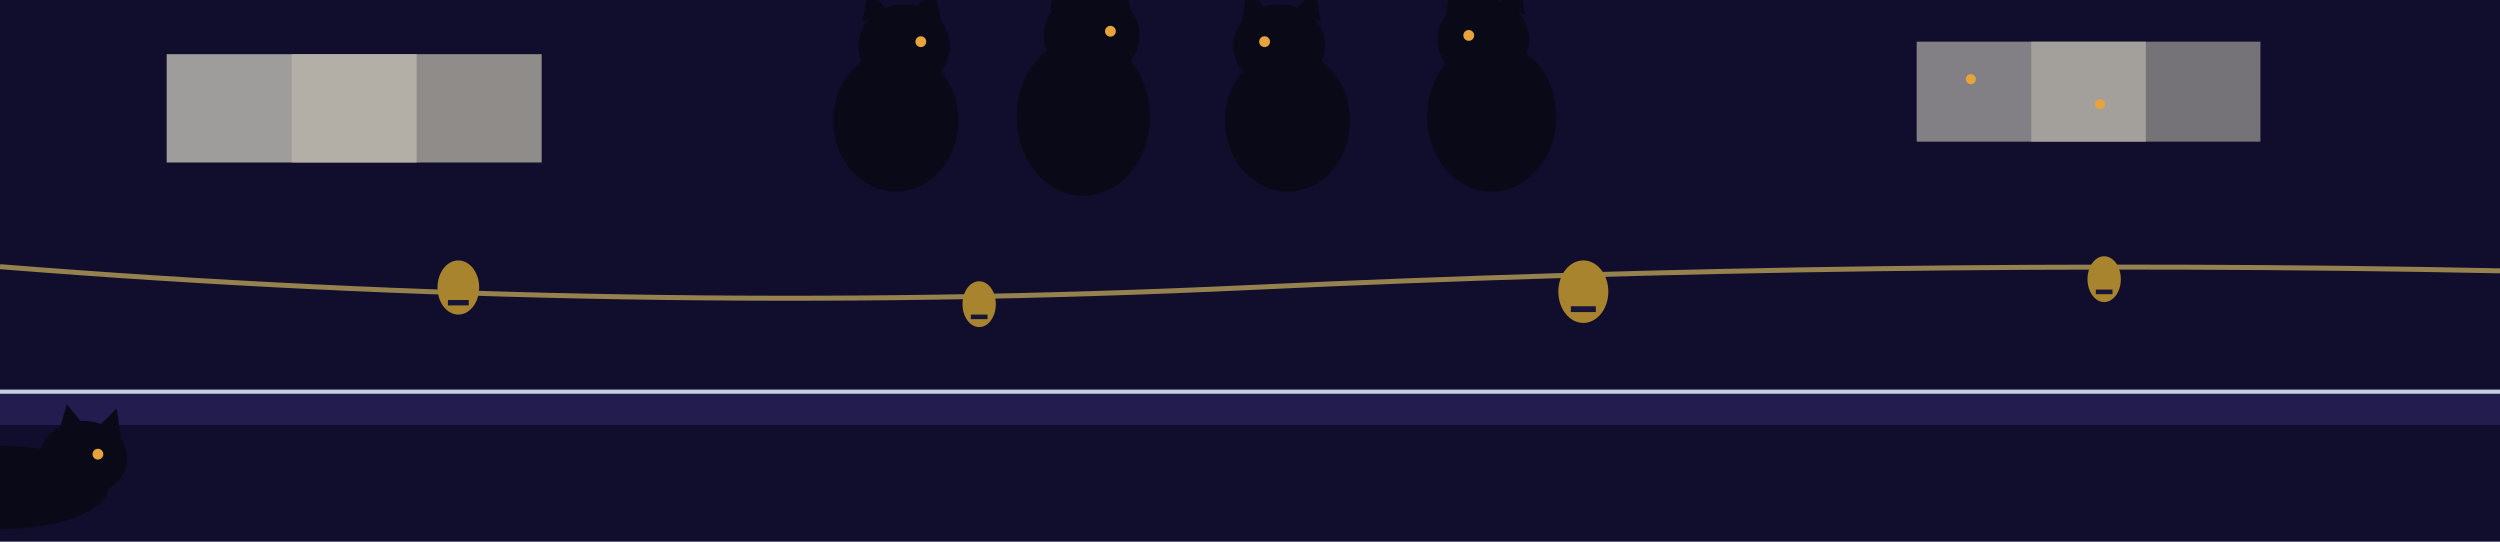
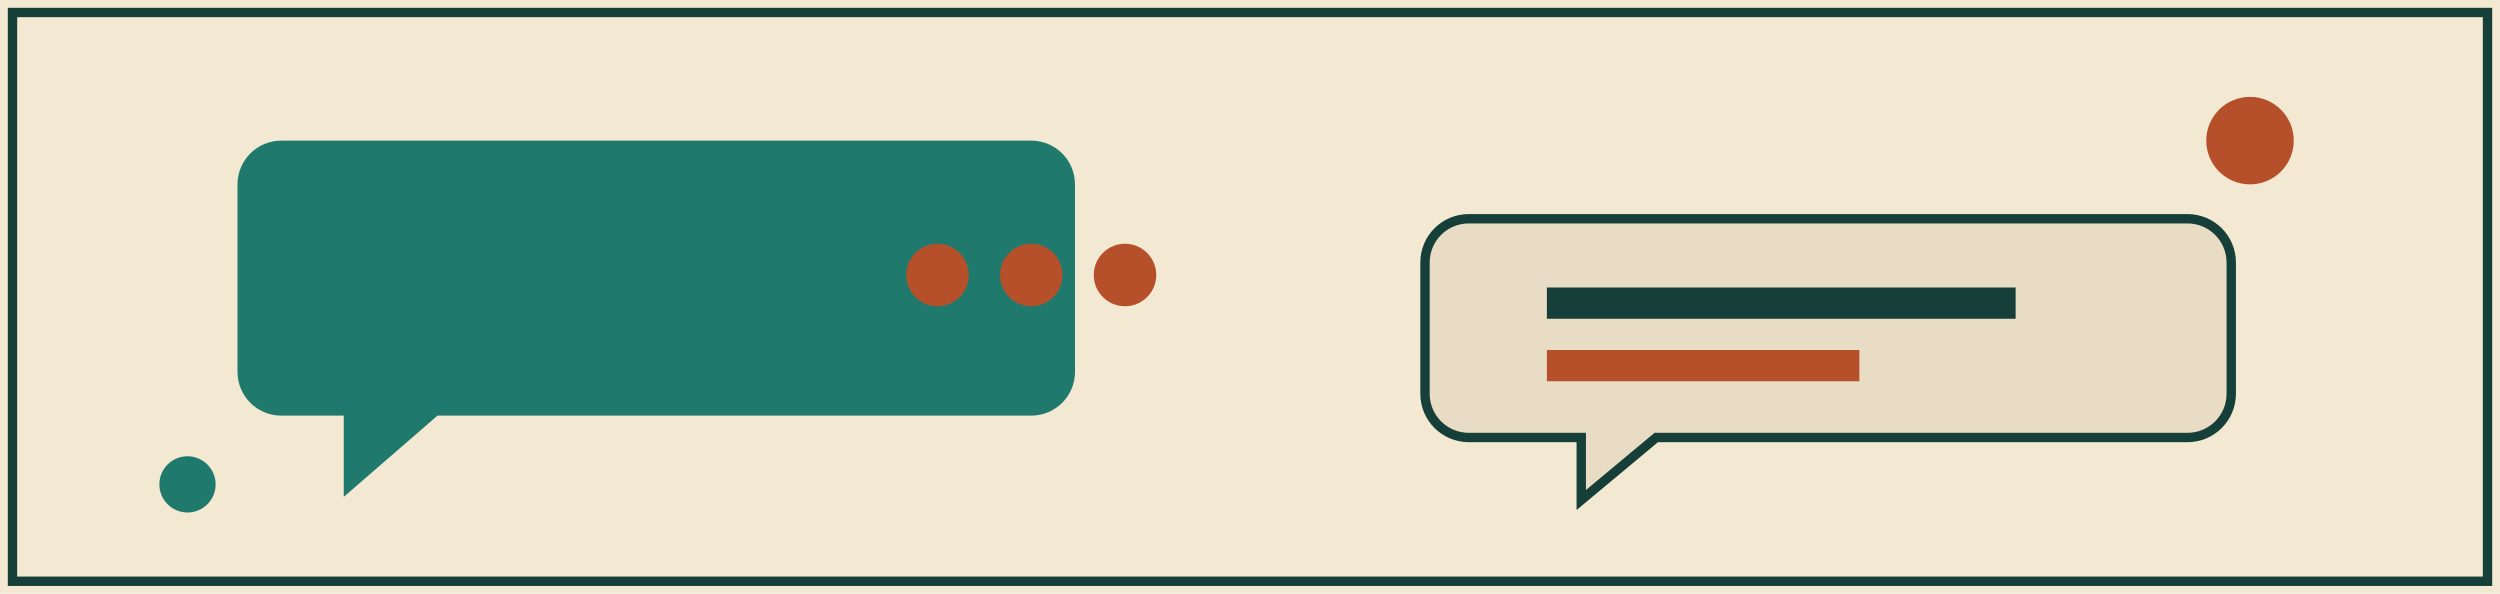
- <svg xmlns="http://www.w3.org/2000/svg" viewBox="0 0 1200 260" width="1200" height="260" role="img" aria-label="A lane at midnight: ledger pages, bells on a cord, the parliament row, and a sleeping cat passing">
-   <rect width="1200" height="260" fill="#100e2c" />
-   <g name="ledger-pages">
-     <g transform="translate(80 26)">
-       <rect width="120" height="52" fill="#cfccc0" opacity="0.75" />
-       <rect x="60" width="120" height="52" fill="#b9b6aa" opacity="0.75" />
-       <g stroke="#6a675e" stroke-width="1.6">
-         <line x1="14" y1="14" x2="46" y2="14" opacity="0">
-           <animate attributeName="opacity" values="0;0.8;0.8;0" dur="11s" repeatCount="indefinite" />
-         </line>
-         <line x1="74" y1="26" x2="106" y2="26" opacity="0">
-           <animate attributeName="opacity" values="0;0.8;0.8;0" dur="11s" begin="3s" repeatCount="indefinite" />
-         </line>
-       </g>
-     </g>
-     <g transform="translate(920 20)">
-       <rect width="110" height="48" fill="#cfccc0" opacity="0.6" />
-       <rect x="55" width="110" height="48" fill="#b9b6aa" opacity="0.6" />
-       <g fill="#e8a43c">
-         <circle cx="26" cy="18" r="2.4">
-           <animate attributeName="opacity" values="1;0.15;1" dur="7s" repeatCount="indefinite" />
-         </circle>
-         <circle cx="88" cy="30" r="2.4">
-           <animate attributeName="opacity" values="1;0.15;1" dur="9s" begin="2s" repeatCount="indefinite" />
-         </circle>
-       </g>
-     </g>
-   </g>
-   <g name="parliament-row" fill="#0a0918">
-     <g transform="translate(430 6)">
-       <ellipse cx="0" cy="52" rx="30" ry="34" />
-       <ellipse cx="4" cy="16" rx="22" ry="20" />
-       <polygon points="-16,4 -13,-12 -3,1" />
-       <polygon points="8,0 18,-13 22,5" />
-       <circle name="eye" cx="12" cy="14" r="2.6" fill="#e8a43c">
-         <animate attributeName="opacity" values="1;1;0;1;1" keyTimes="0;0.86;0.9;0.94;1" dur="19s" repeatCount="indefinite" />
-       </circle>
-     </g>
-     <g transform="translate(520 0)">
-       <ellipse cx="0" cy="56" rx="32" ry="38" />
-       <ellipse cx="4" cy="17" rx="23" ry="21" />
-       <polygon points="-16,5 -13,-12 -3,2" />
-       <polygon points="8,1 19,-13 23,6" />
-       <circle name="eye" cx="13" cy="15" r="2.6" fill="#e8a43c">
-         <animate attributeName="opacity" values="1;1;0;1;1" keyTimes="0;0.86;0.9;0.94;1" dur="19s" repeatCount="indefinite" />
-       </circle>
-     </g>
-     <g transform="translate(618 6)">
-       <ellipse cx="0" cy="52" rx="30" ry="34" />
-       <ellipse cx="-4" cy="16" rx="22" ry="20" />
-       <polygon points="-22,5 -19,-13 -9,1" />
-       <polygon points="3,0 13,-12 16,4" />
-       <circle name="eye" cx="-11" cy="14" r="2.6" fill="#e8a43c">
-         <animate attributeName="opacity" values="1;1;0;1;1" keyTimes="0;0.86;0.9;0.94;1" dur="19s" repeatCount="indefinite" />
-       </circle>
-     </g>
-     <g transform="translate(716 2)">
-       <ellipse cx="0" cy="54" rx="31" ry="36" />
-       <ellipse cx="-4" cy="17" rx="22" ry="20" />
-       <polygon points="-22,5 -19,-13 -9,2" />
-       <polygon points="3,1 13,-12 16,5" />
-       <circle name="eye" cx="-11" cy="15" r="2.6" fill="#e8a43c">
-         <animate attributeName="opacity" values="1;1;0;1;1" keyTimes="0;0.86;0.9;0.94;1" dur="19s" repeatCount="indefinite" />
-       </circle>
-     </g>
-   </g>
-   <path name="bell-cord" d="M0 128 Q 300 152 600 138 T 1200 130" fill="none" stroke="#96824e" stroke-width="2.4" />
-   <g name="bells" fill="#a8842f">
-     <g transform="translate(220 138)">
-       <animateTransform attributeName="transform" type="translate" values="220 138;220 144;220 138" dur="4.4s" repeatCount="indefinite" additive="replace" />
-       <ellipse rx="10" ry="13" />
-       <rect x="-5" y="6" width="10" height="2.6" fill="#17143a" />
-     </g>
-     <g transform="translate(470 146)">
-       <animateTransform attributeName="transform" type="translate" values="470 146;470 151;470 146" dur="5.2s" begin="1s" repeatCount="indefinite" />
-       <ellipse rx="8" ry="11" />
-       <rect x="-4" y="5" width="8" height="2.2" fill="#17143a" />
-     </g>
-     <g transform="translate(760 140)">
-       <animateTransform attributeName="transform" type="translate" values="760 140;760 146;760 140" dur="4.8s" begin="0.6s" repeatCount="indefinite" />
-       <ellipse rx="12" ry="15" />
-       <rect x="-6" y="7" width="12" height="2.8" fill="#17143a" />
-     </g>
-     <g transform="translate(1010 134)">
-       <animateTransform attributeName="transform" type="translate" values="1010 134;1010 139;1010 134" dur="5.6s" begin="1.8s" repeatCount="indefinite" />
-       <ellipse rx="8" ry="11" />
-       <rect x="-4" y="5" width="8" height="2.2" fill="#17143a" />
-     </g>
-   </g>
-   <line name="fence-line" x1="0" y1="196" x2="1200" y2="196" stroke="#221d4e" stroke-width="16" />
-   <line x1="0" y1="188" x2="1200" y2="188" stroke="#c4d0e0" stroke-width="2" />
-   <g name="passing-cat">
-     <animateTransform attributeName="transform" type="translate" values="-160 0;560 0;560 0;1360 0" keyTimes="0;0.42;0.58;1" dur="46s" repeatCount="indefinite" />
-     <g transform="translate(0 218)" fill="#0a0918">
-       <ellipse cx="0" cy="16" rx="52" ry="20" />
-       <ellipse cx="40" cy="2" rx="21" ry="18" />
-       <polygon points="28,-10 32,-24 42,-12" />
-       <polygon points="46,-12 56,-22 58,-8" />
-       <path d="M-50 22 Q -78 10 -66 -8" fill="none" stroke="#0a0918" stroke-width="8" />
-       <circle name="slow-blink" cx="47" cy="0" r="2.6" fill="#e8a43c">
-         <animate attributeName="opacity" values="1;1;0;1" keyTimes="0;0.47;0.5;0.53" dur="46s" repeatCount="indefinite" />
-       </circle>
-     </g>
-   </g>
+ <svg xmlns="http://www.w3.org/2000/svg" width="800" height="190" viewBox="0 0 800 190">
+   <rect width="800" height="190" fill="#f3e9d2" />
+   <rect x="4" y="4" width="792" height="182" fill="none" stroke="#173f3a" stroke-width="3" />
+   <path d="M90 45 h240 a14 14 0 0 1 14 14 v60 a14 14 0 0 1 -14 14 h-190 l-30 26 v-26 h-20 a14 14 0 0 1 -14 -14 v-60 a14 14 0 0 1 14 -14 z" fill="#1f7a6d" />
+   <circle cx="300" cy="88" r="10" fill="#b5502a">
+     <animate attributeName="cy" values="88;78;88" dur="1.2s" begin="0.0s" repeatCount="indefinite" />
+   </circle>
+   <circle cx="330" cy="88" r="10" fill="#b5502a">
+     <animate attributeName="cy" values="88;78;88" dur="1.2s" begin="0.2s" repeatCount="indefinite" />
+   </circle>
+   <circle cx="360" cy="88" r="10" fill="#b5502a">
+     <animate attributeName="cy" values="88;78;88" dur="1.2s" begin="0.4s" repeatCount="indefinite" />
+   </circle>
+   <path d="M470 70 h230 a14 14 0 0 1 14 14 v42 a14 14 0 0 1 -14 14 h-170 l-24 20 v-20 h-36 a14 14 0 0 1 -14 -14 v-42 a14 14 0 0 1 14 -14 z" fill="#e8ddc4" stroke="#173f3a" stroke-width="3" />
+   <rect x="495" y="92" width="150" height="10" fill="#173f3a" />
+   <rect x="495" y="112" width="100" height="10" fill="#b5502a" />
+   <circle cx="720" cy="45" r="14" fill="#b5502a" />
+   <circle cx="60" cy="155" r="9" fill="#1f7a6d" />
</svg>
